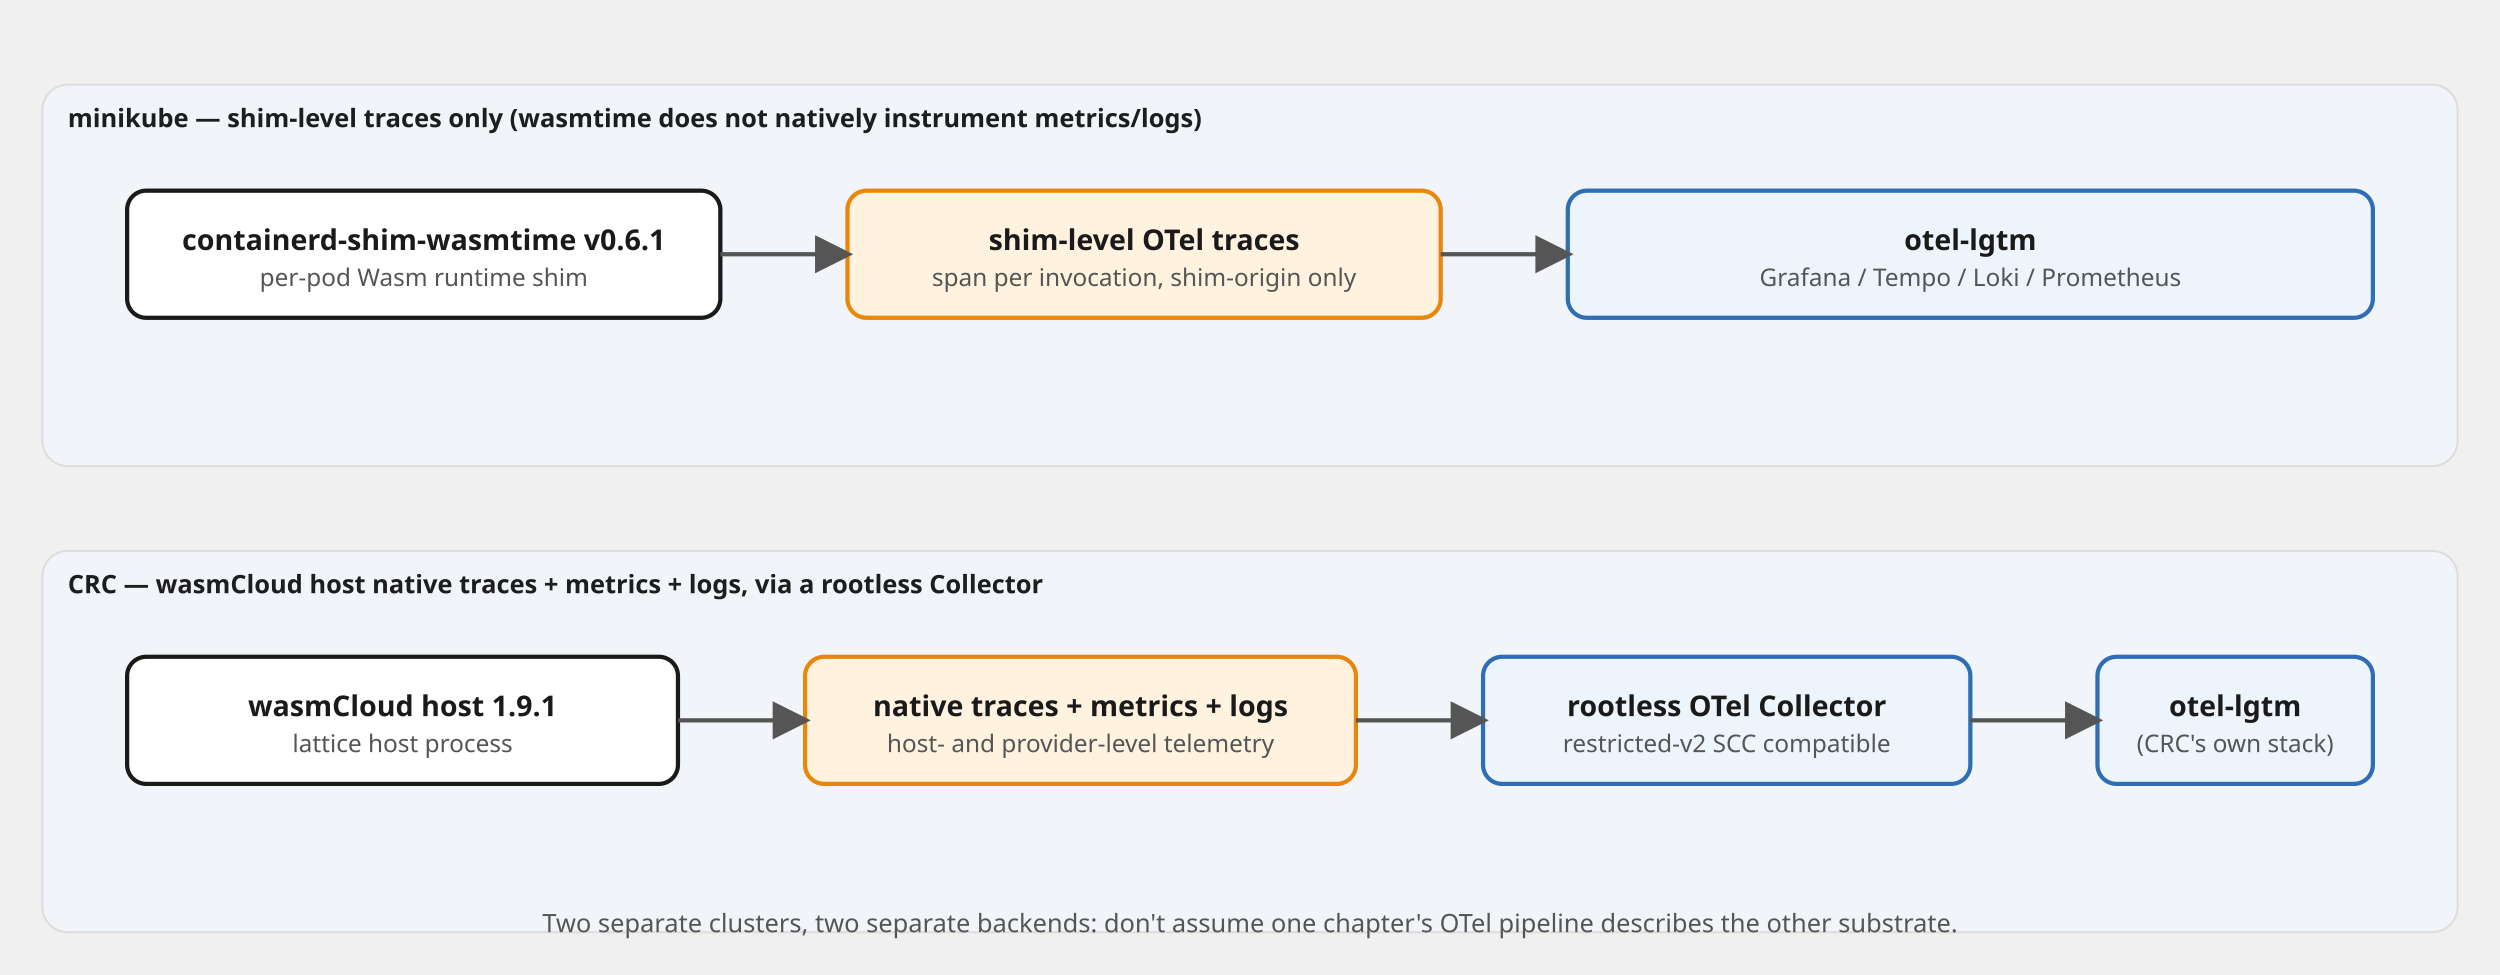
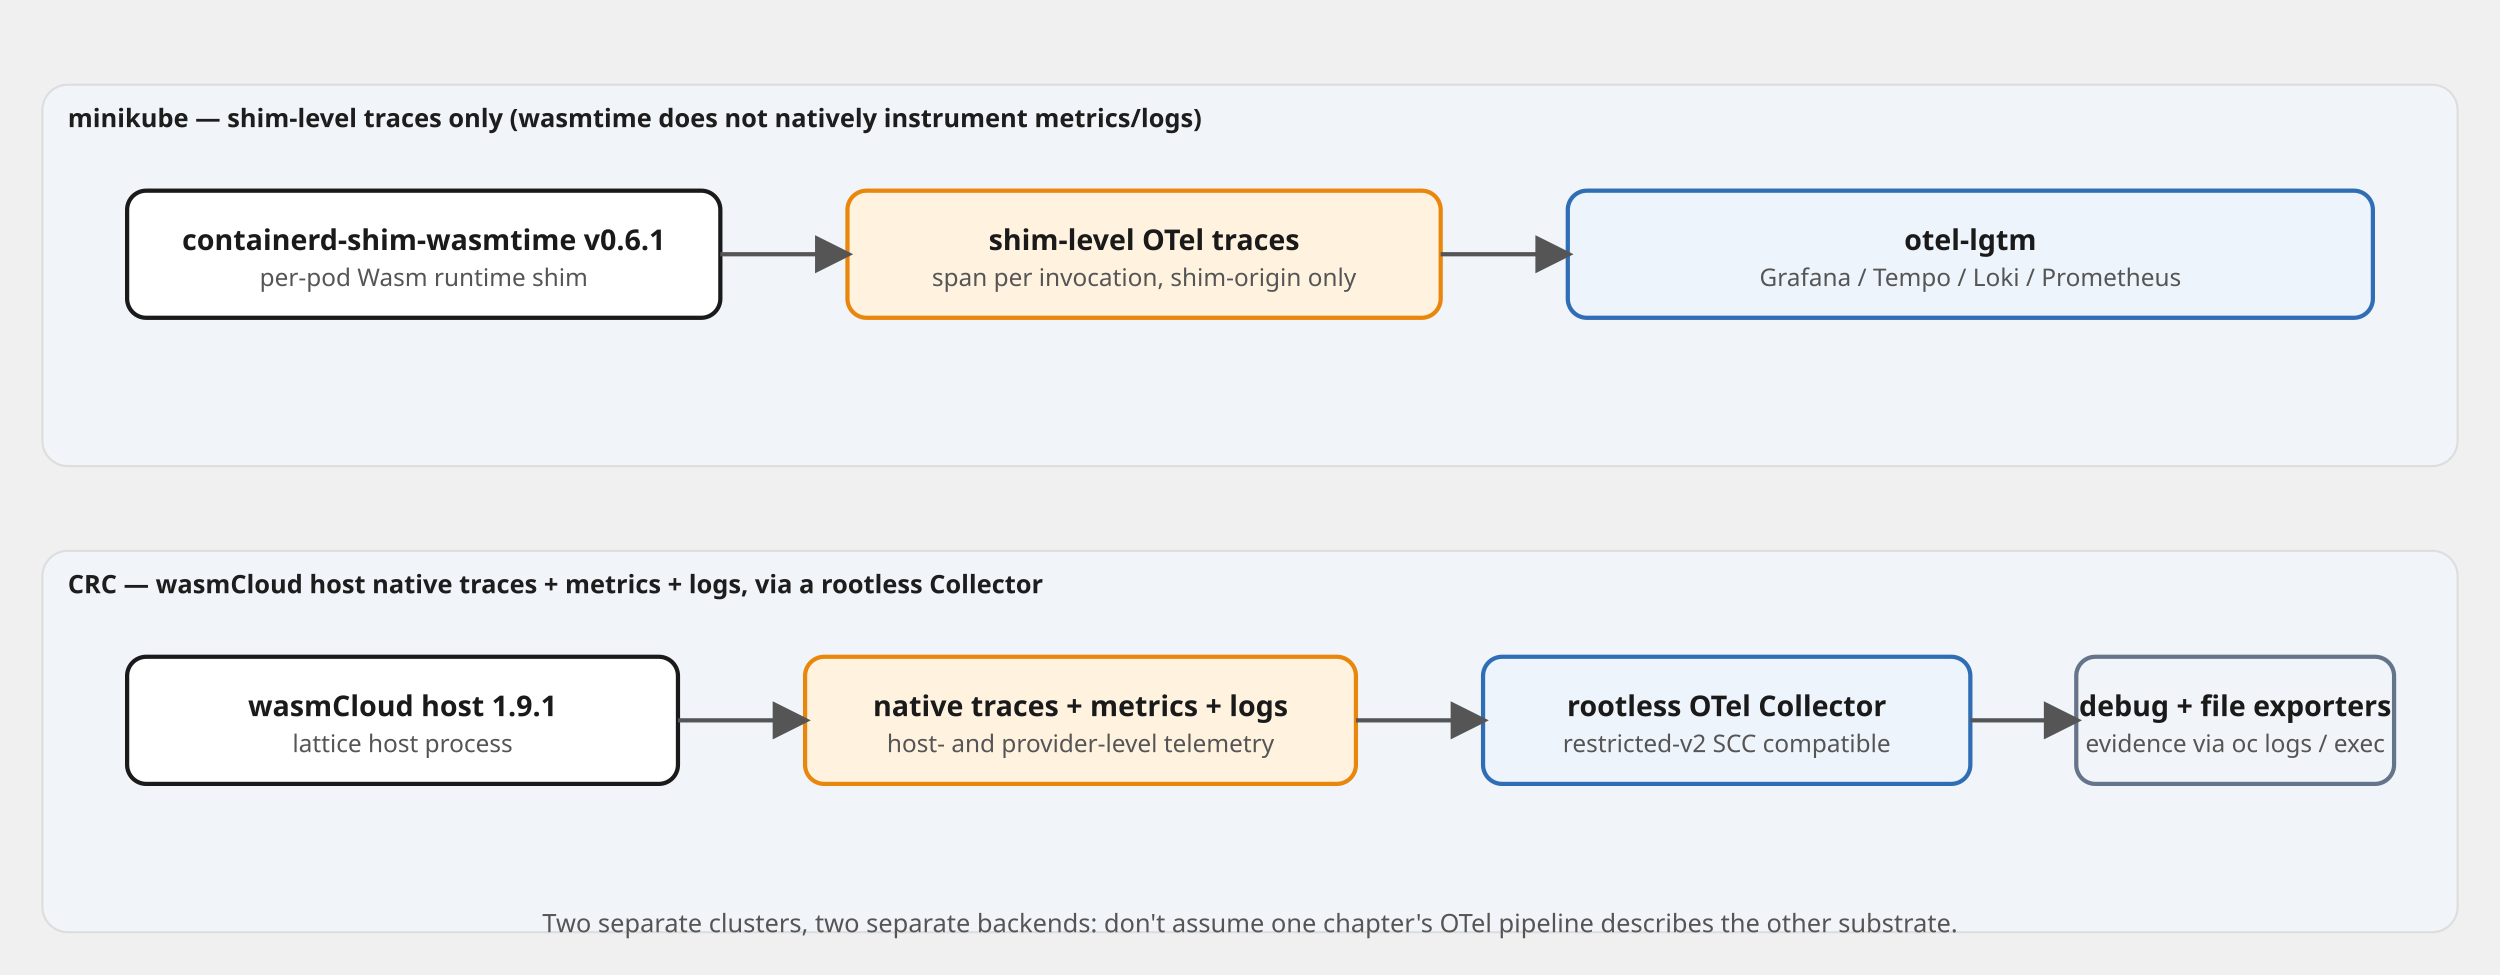
<svg xmlns="http://www.w3.org/2000/svg" viewBox="0 0 1180 460" font-family="'Red Hat Text', system-ui, sans-serif" role="img">
  <defs>
    <marker id="a" viewBox="0 0 10 10" refX="8.5" refY="5" markerWidth="9" markerHeight="9" orient="auto-start-reverse">
      <path d="M0,0 L10,5 L0,10 z" fill="#555" />
    </marker>
    <marker id="am" viewBox="0 0 10 10" refX="8.5" refY="5" markerWidth="9" markerHeight="9" orient="auto-start-reverse">
      <path d="M0,0 L10,5 L0,10 z" fill="#e8870c" />
    </marker>
  </defs>
  <rect x="20" y="40" width="1140" height="180" rx="12" fill="#f1f5f9" stroke="#ddd" />
  <text x="32" y="60" font-size="12" font-weight="700" fill="#1d1d1d">minikube — shim-level traces only (wasmtime does not natively instrument metrics/logs)</text>
  <rect x="20" y="260" width="1140" height="180" rx="12" fill="#f1f5f9" stroke="#ddd" />
  <text x="32" y="280" font-size="12" font-weight="700" fill="#1d1d1d">CRC — wasmCloud host native traces + metrics + logs, via a rootless Collector</text>
  <rect x="60" y="90" width="280" height="60" rx="9" fill="#ffffff" stroke="#1a1a1a" stroke-width="2" />
  <text x="200.0" y="118.0" font-size="13.5" font-weight="700" fill="#1a1a1a" text-anchor="middle">containerd-shim-wasmtime v0.6.1</text>
  <text x="200.0" y="135.0" font-size="11.5" fill="#555555" text-anchor="middle">per-pod Wasm runtime shim</text>
  <rect x="400" y="90" width="280" height="60" rx="9" fill="#fff3e0" stroke="#e8870c" stroke-width="2" />
  <text x="540.0" y="118.0" font-size="13.5" font-weight="700" fill="#1a1a1a" text-anchor="middle">shim-level OTel traces</text>
  <text x="540.0" y="135.0" font-size="11.5" fill="#555555" text-anchor="middle">span per invocation, shim-origin only</text>
  <rect x="740" y="90" width="380" height="60" rx="9" fill="#eef4fb" stroke="#2f6db5" stroke-width="2" />
  <text x="930.0" y="118.0" font-size="13.5" font-weight="700" fill="#1a1a1a" text-anchor="middle">otel-lgtm</text>
  <text x="930.0" y="135.0" font-size="11.5" fill="#555555" text-anchor="middle">Grafana / Tempo / Loki / Prometheus</text>
  <rect x="60" y="310" width="260" height="60" rx="9" fill="#ffffff" stroke="#1a1a1a" stroke-width="2" />
  <text x="190.0" y="338.0" font-size="13.5" font-weight="700" fill="#1a1a1a" text-anchor="middle">wasmCloud host 1.9.1</text>
  <text x="190.0" y="355.0" font-size="11.5" fill="#555555" text-anchor="middle">lattice host process</text>
  <rect x="380" y="310" width="260" height="60" rx="9" fill="#fff3e0" stroke="#e8870c" stroke-width="2" />
  <text x="510.0" y="338.0" font-size="13.5" font-weight="700" fill="#1a1a1a" text-anchor="middle">native traces + metrics + logs</text>
  <text x="510.0" y="355.0" font-size="11.5" fill="#555555" text-anchor="middle">host- and provider-level telemetry</text>
  <rect x="700" y="310" width="230" height="60" rx="9" fill="#eef4fb" stroke="#2f6db5" stroke-width="2" />
  <text x="815.0" y="338.0" font-size="13.5" font-weight="700" fill="#1a1a1a" text-anchor="middle">rootless OTel Collector</text>
  <text x="815.0" y="355.0" font-size="11.5" fill="#555555" text-anchor="middle">restricted-v2 SCC compatible</text>
-   <rect x="990" y="310" width="130" height="60" rx="9" fill="#eef4fb" stroke="#2f6db5" stroke-width="2" />
-   <text x="1055.0" y="338.0" font-size="13.5" font-weight="700" fill="#1a1a1a" text-anchor="middle">otel-lgtm</text>
-   <text x="1055.0" y="355.0" font-size="11.5" fill="#555555" text-anchor="middle">(CRC's own stack)</text>
+   <rect x="980" y="310" width="150" height="60" rx="9" fill="#f1f5f9" stroke="#64748b" stroke-width="2" />
+   <text x="1055.0" y="338.0" font-size="13.5" font-weight="700" fill="#1a1a1a" text-anchor="middle">debug + file exporters</text>
+   <text x="1055.0" y="355.0" font-size="11.5" fill="#555555" text-anchor="middle">evidence via oc logs / exec</text>
  <path d="M340,120 L400,120" fill="none" stroke="#555" stroke-width="2" marker-end="url(#a)" />
  <path d="M680,120 L740,120" fill="none" stroke="#555" stroke-width="2" marker-end="url(#a)" />
  <path d="M320,340 L380,340" fill="none" stroke="#555" stroke-width="2" marker-end="url(#a)" />
  <path d="M640,340 L700,340" fill="none" stroke="#555" stroke-width="2" marker-end="url(#a)" />
-   <path d="M930,340 L990,340" fill="none" stroke="#555" stroke-width="2" marker-end="url(#a)" />
+   <path d="M930,340 L980,340" fill="none" stroke="#555" stroke-width="2" marker-end="url(#a)" />
  <text x="590" y="440" font-size="12" fill="#555555" text-anchor="middle">Two separate clusters, two separate backends: don't assume one chapter's OTel pipeline describes the other substrate.</text>
</svg>
